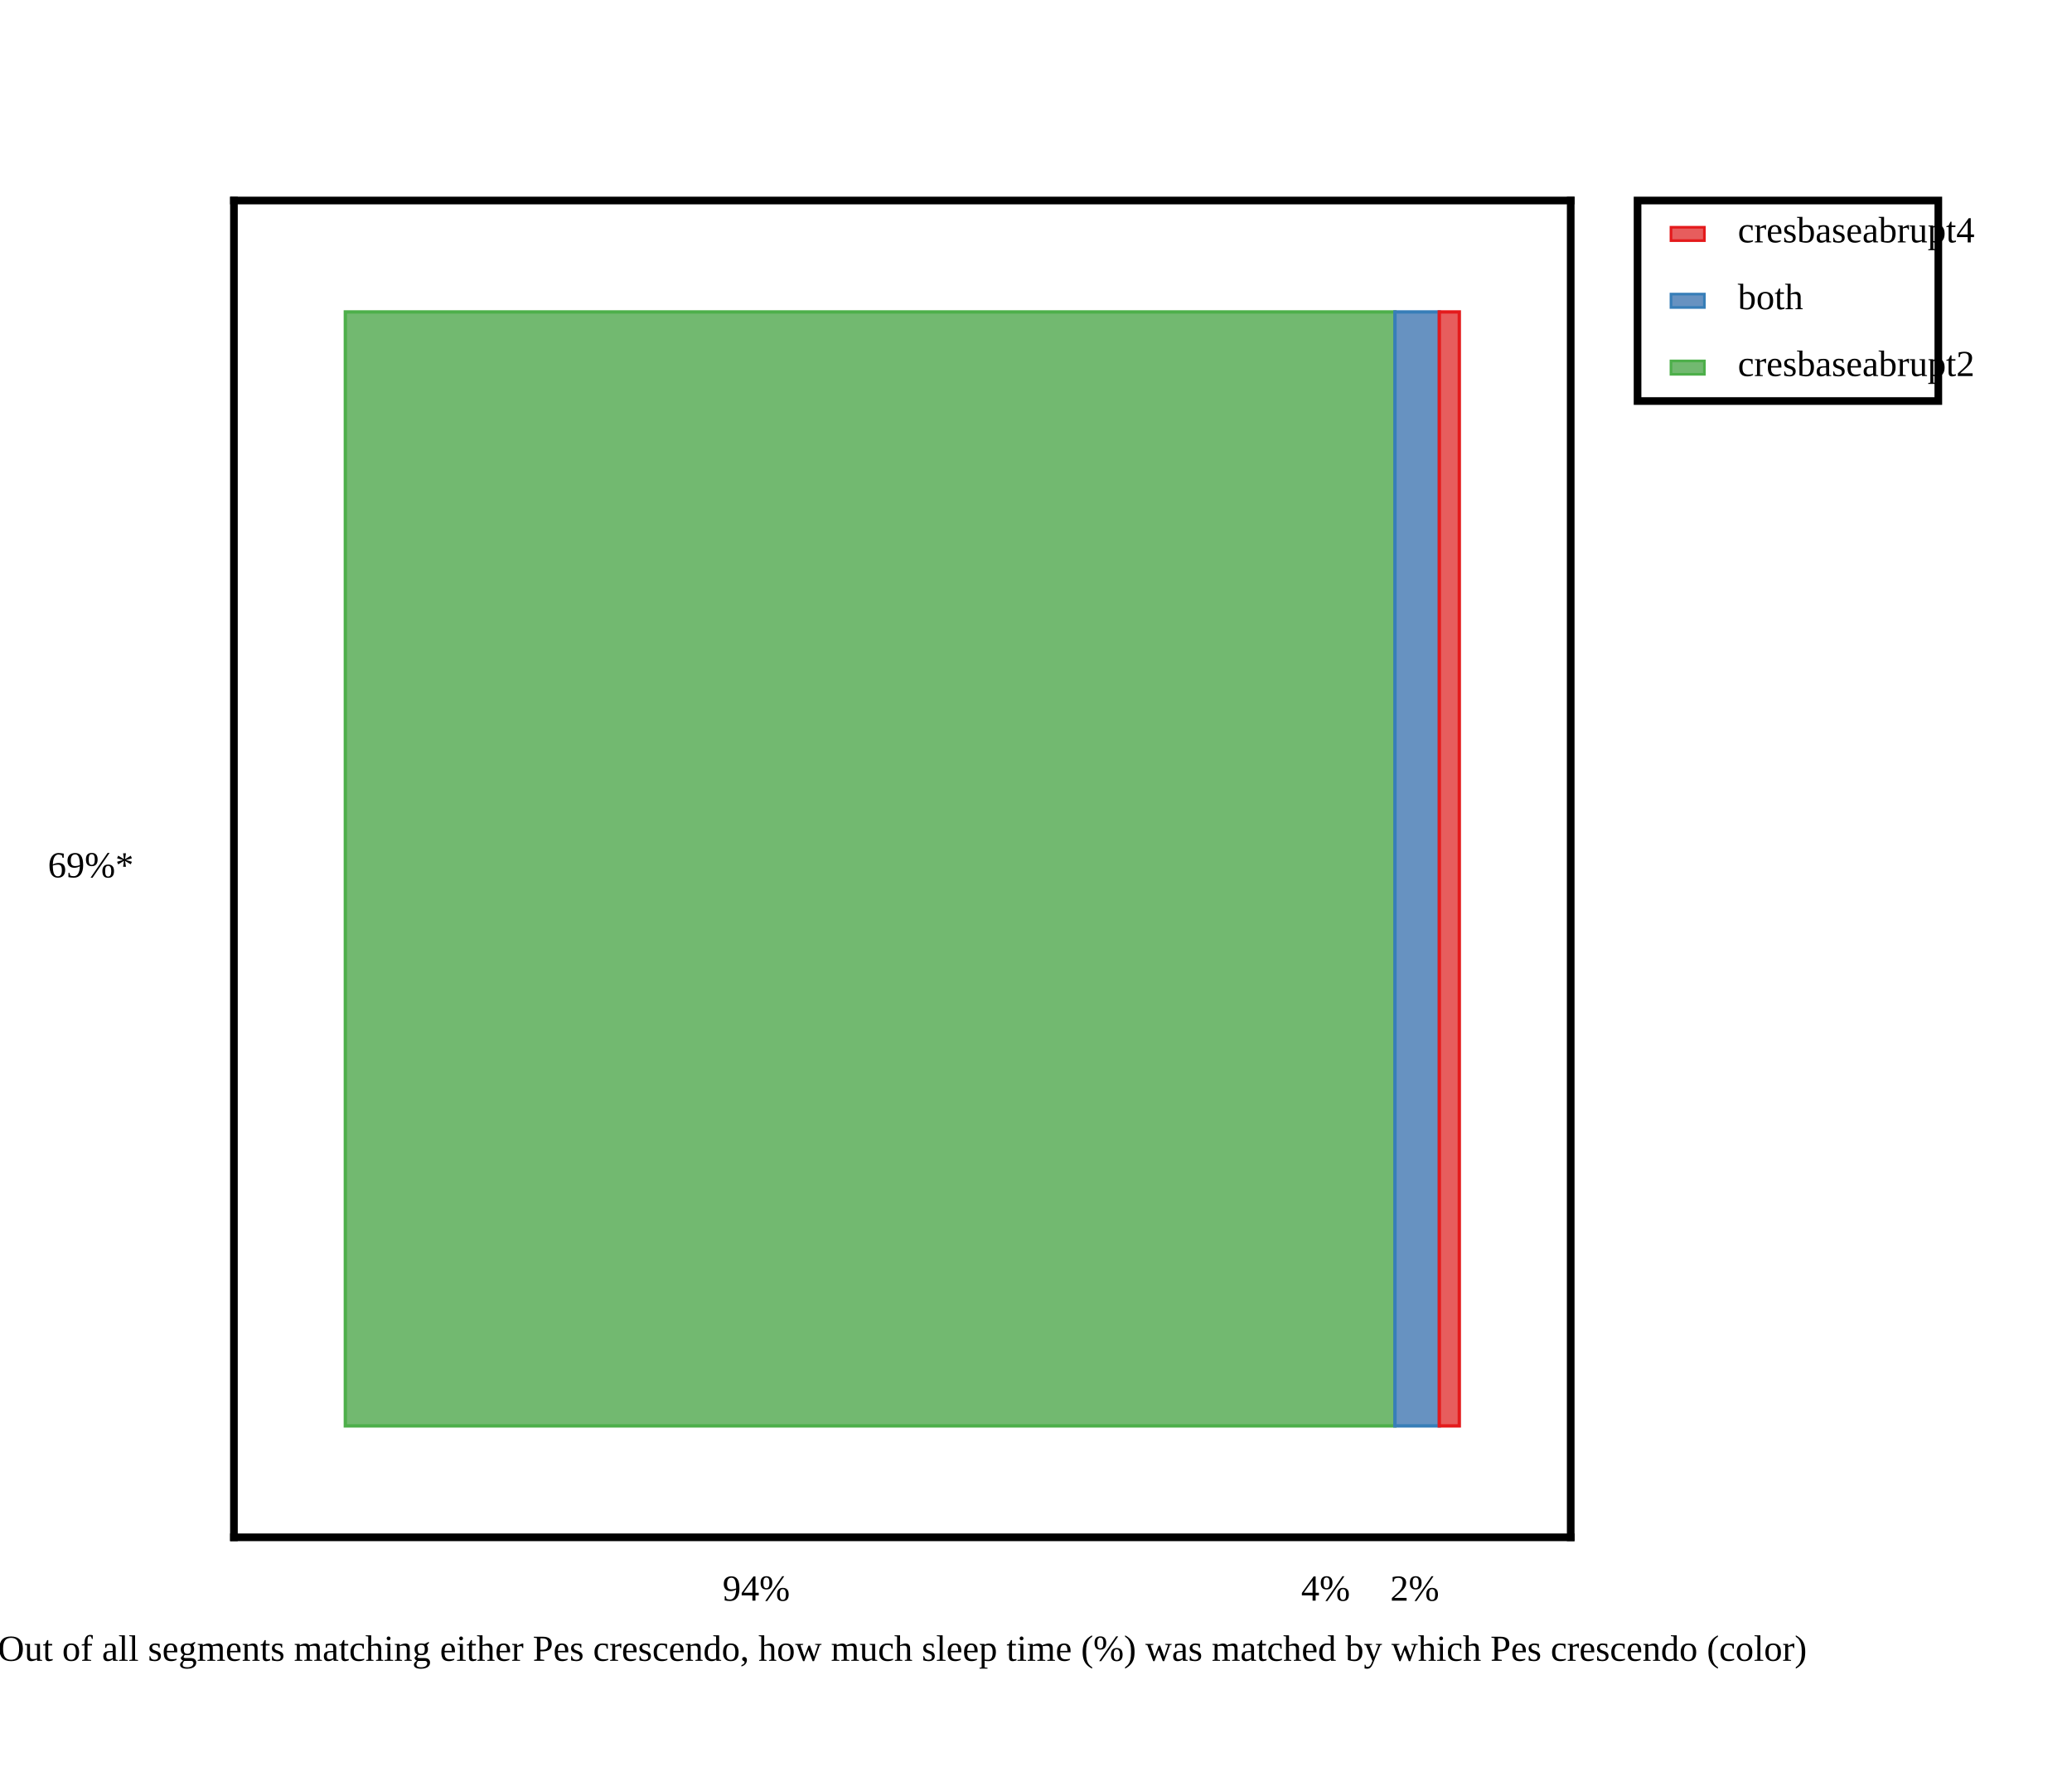
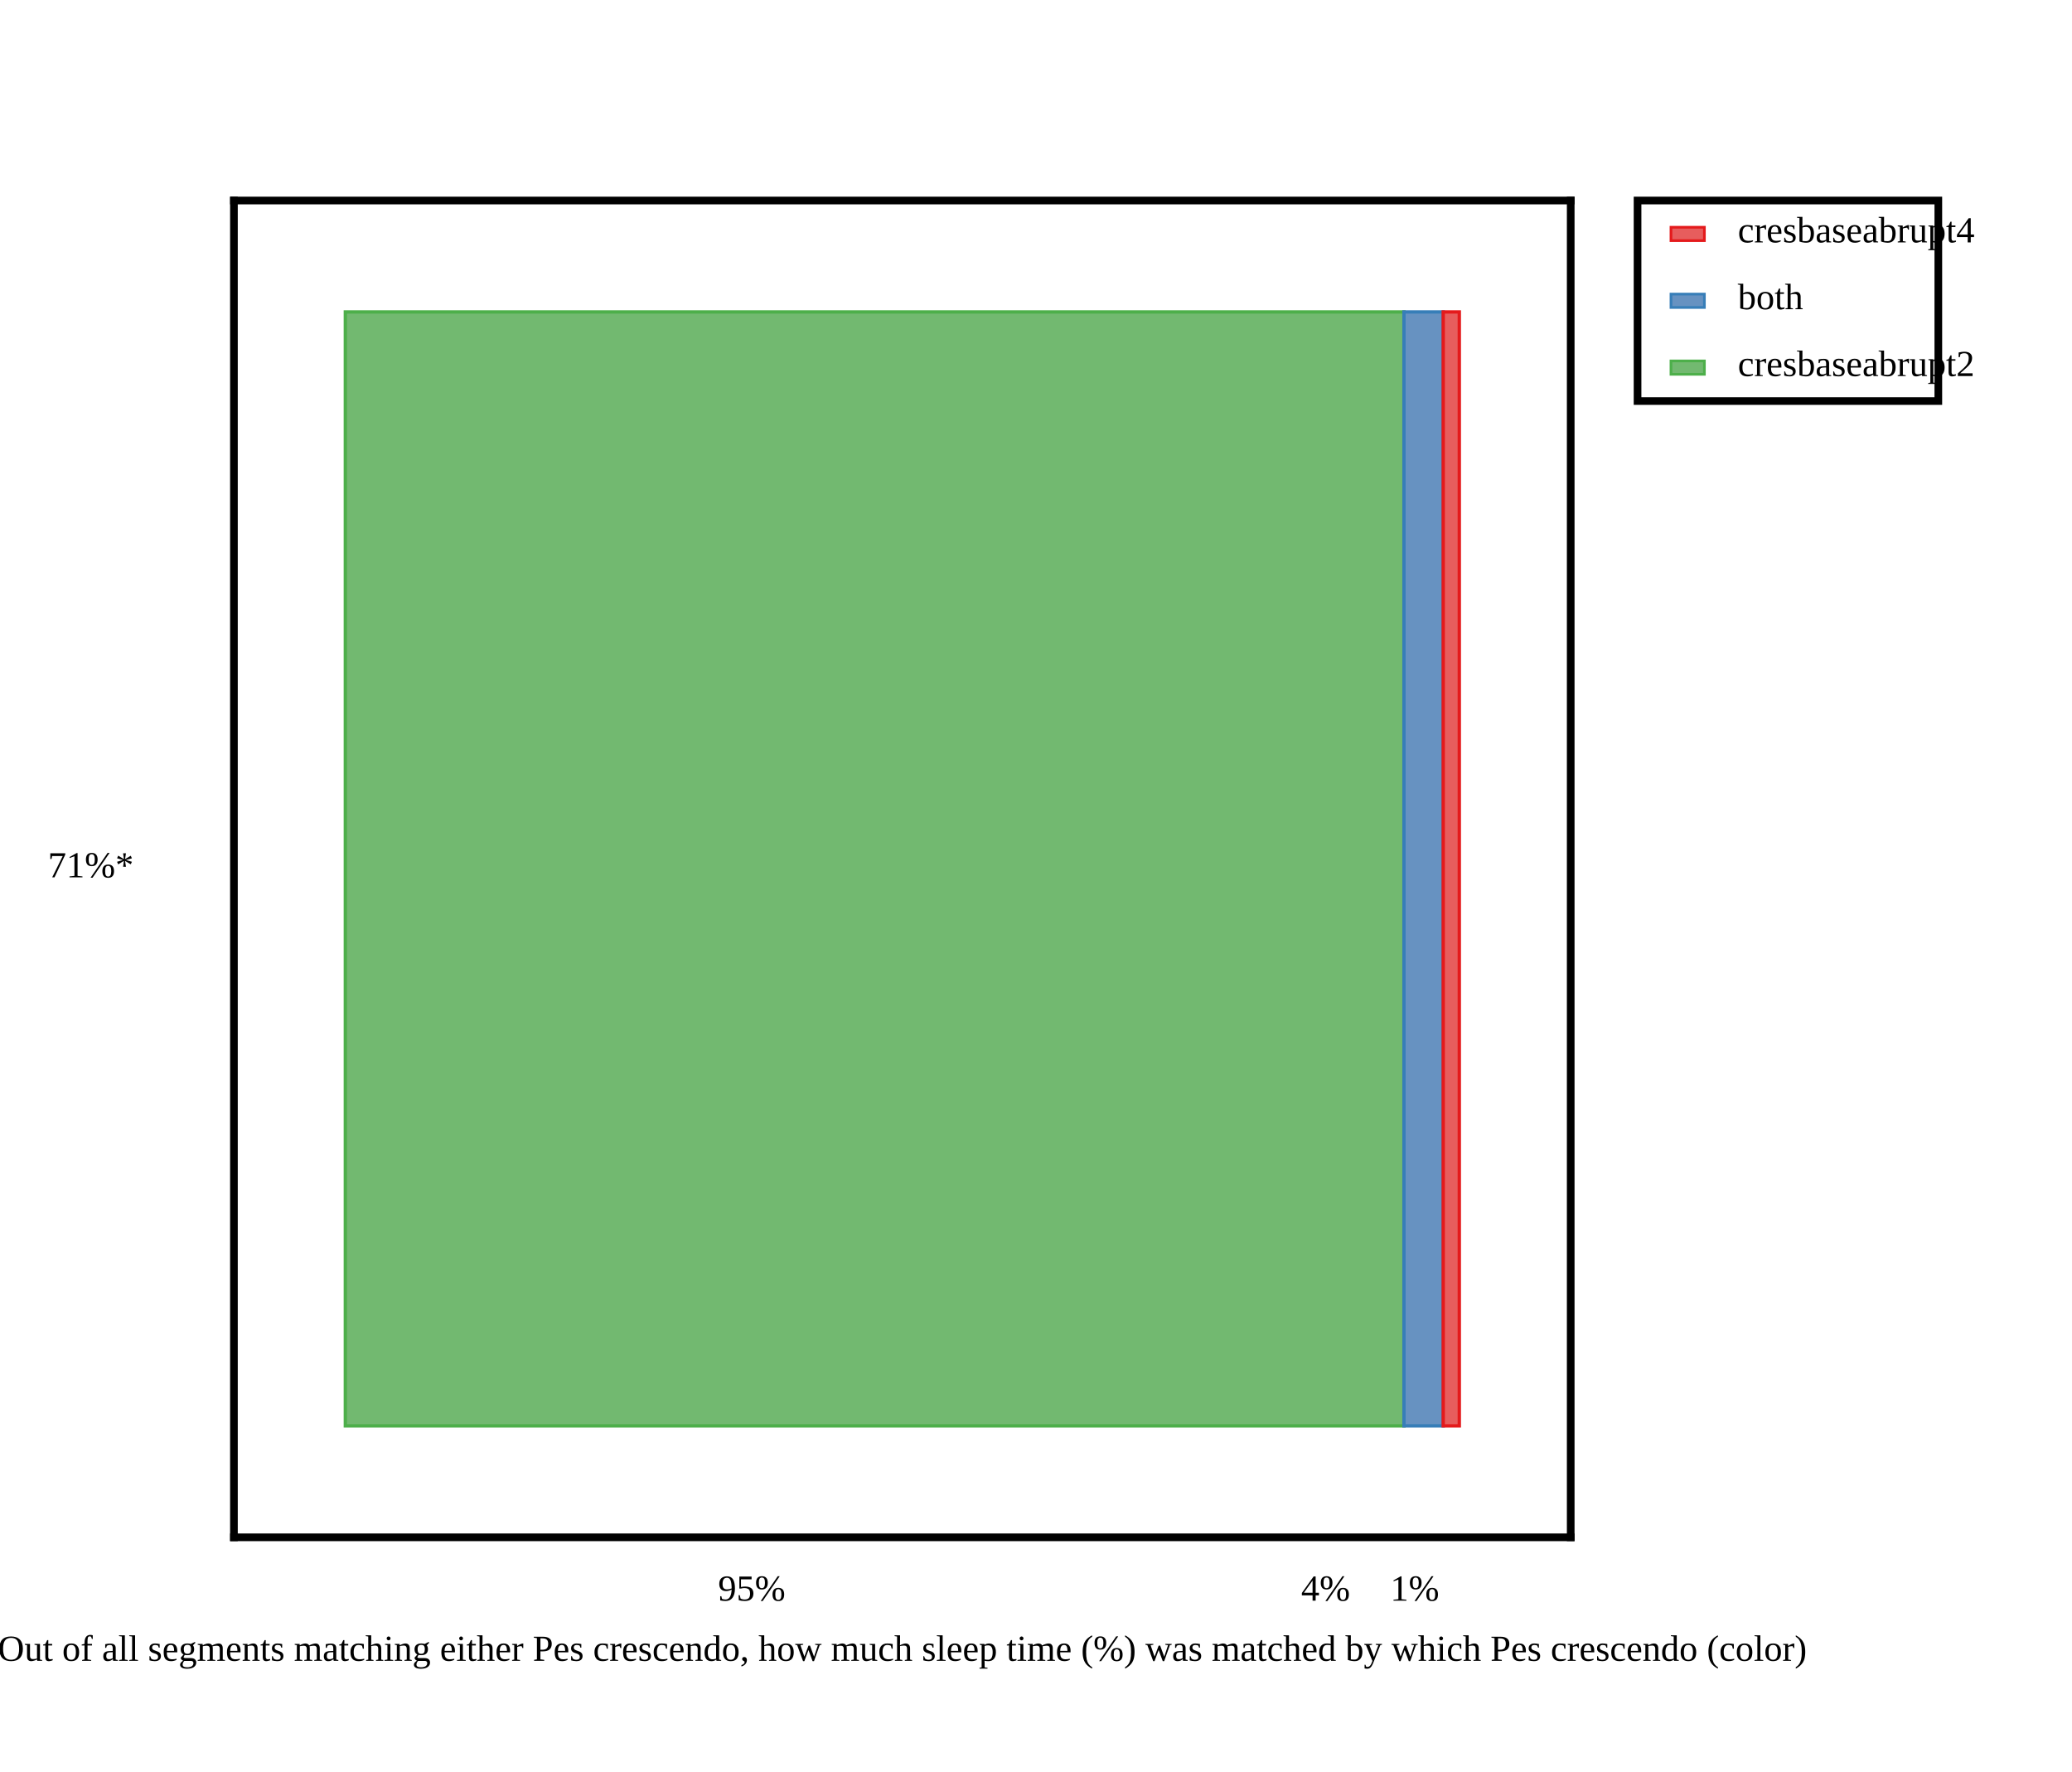
<svg xmlns="http://www.w3.org/2000/svg" height="530" stroke-opacity="1" viewBox="0.0 0.0 620 530.0" font-size="1" width="620" stroke="rgb(0,0,0)" version="1.1">
  <defs />
  <g stroke-linejoin="miter" stroke-opacity="1.0" fill-opacity="0.0" stroke="rgb(0,0,0)" stroke-width="2.293" fill="rgb(0,0,0)" stroke-linecap="square" stroke-miterlimit="10.0">
    <path d="M 70,460 v -400 M 470,460 v -400 " />
  </g>
  <g stroke-linejoin="miter" stroke-opacity="1.0" fill-opacity="1.0" font-size="11.0px" stroke="rgb(0,0,0)" stroke-width="2.293" fill="rgb(0,0,0)" stroke-linecap="butt" stroke-miterlimit="10.0">
-     <text dominant-baseline="middle" transform="matrix(1,0,0,1,40,260)" stroke="none" text-anchor="end">69%*</text>
+     <text dominant-baseline="middle" transform="matrix(1,0,0,1,40,260)" stroke="none" text-anchor="end">71%*</text>
  </g>
  <g stroke-linejoin="miter" stroke-opacity="1.0" fill-opacity="0.0" stroke="rgb(0,0,0)" stroke-width="2.293" fill="rgb(0,0,0)" stroke-linecap="square" stroke-miterlimit="10.0">
    <path d="M 70,460 h 400 M 70,60 h 400 " />
  </g>
  <g stroke-linejoin="miter" stroke-opacity="1.0" fill-opacity="1.0" font-size="11.0px" stroke="rgb(0,0,0)" stroke-width="2.293" fill="rgb(0,0,0)" stroke-linecap="butt" stroke-miterlimit="10.0">
    <text dominant-baseline="text-before-edge" transform="matrix(1,0,0,1,270,490)" stroke="none" text-anchor="middle">Out of all segments matching either Pes crescendo, how much sleep time (%) was matched by which Pes crescendo (color)</text>
  </g>
  <g stroke-linejoin="miter" stroke-opacity="1.0" fill-opacity="1.0" font-size="11.0px" stroke="rgb(0,0,0)" stroke-width="2.293" fill="rgb(0,0,0)" stroke-linecap="butt" stroke-miterlimit="10.0">
-     <text dominant-baseline="text-before-edge" transform="matrix(1,0,0,1,423.3333,472)" stroke="none" text-anchor="middle">2%</text>
+     <text dominant-baseline="text-before-edge" transform="matrix(1,0,0,1,423.3333,472)" stroke="none" text-anchor="middle">1%</text>
  </g>
  <g stroke-linejoin="miter" stroke-opacity="1.0" fill-opacity="1.0" font-size="11.0px" stroke="rgb(0,0,0)" stroke-width="2.293" fill="rgb(0,0,0)" stroke-linecap="butt" stroke-miterlimit="10.0">
    <text dominant-baseline="text-before-edge" transform="matrix(1,0,0,1,396.6667,472)" stroke="none" text-anchor="middle">4%</text>
  </g>
  <g stroke-linejoin="miter" stroke-opacity="1.0" fill-opacity="1.0" font-size="11.0px" stroke="rgb(0,0,0)" stroke-width="2.293" fill="rgb(0,0,0)" stroke-linecap="butt" stroke-miterlimit="10.0">
-     <text dominant-baseline="text-before-edge" transform="matrix(1,0,0,1,226.2956,472)" stroke="none" text-anchor="middle">94%</text>
+     <text dominant-baseline="text-before-edge" transform="matrix(1,0,0,1,224.9474,472)" stroke="none" text-anchor="middle">95%</text>
  </g>
  <g stroke-linejoin="miter" stroke-opacity="1.0" fill-opacity="1.0" stroke="rgb(77,175,74)" stroke-width="1.0" fill="rgb(114,185,112)" stroke-linecap="butt" stroke-miterlimit="10.0">
    <defs>
      <clipPath id="cresbaseabruptcresbaseabruptmyClip1">
        <path d="M 470,460 l -0,-400 h -400 l -0,400 Z" />
      </clipPath>
    </defs>
    <g clip-path="url(#cresbaseabruptcresbaseabruptmyClip1)">
-       <path d="M 103.333,426.667 v -333.333 h 314.075 v 333.333 Z" />
+       <path d="M 103.333,426.667 v -333.333 h 316.772 v 333.333 Z" />
    </g>
  </g>
  <g stroke-linejoin="miter" stroke-opacity="1.0" fill-opacity="1.0" stroke="rgb(55,126,184)" stroke-width="1.0" fill="rgb(103,146,193)" stroke-linecap="butt" stroke-miterlimit="10.0">
    <defs>
      <clipPath id="cresbaseabruptcresbaseabruptmyClip2">
        <path d="M 470,460 l -0,-400 h -400 l -0,400 Z" />
      </clipPath>
    </defs>
    <g clip-path="url(#cresbaseabruptcresbaseabruptmyClip2)">
-       <path d="M 417.409,426.667 v -333.333 h 13.267 v 333.333 Z" />
+       <path d="M 420.105,426.667 v -333.333 h 11.742 v 333.333 Z" />
    </g>
  </g>
  <g stroke-linejoin="miter" stroke-opacity="1.0" fill-opacity="1.0" stroke="rgb(228,26,28)" stroke-width="1.0" fill="rgb(231,93,93)" stroke-linecap="butt" stroke-miterlimit="10.0">
    <defs>
      <clipPath id="cresbaseabruptcresbaseabruptmyClip3">
        <path d="M 470,460 l -0,-400 h -400 l -0,400 Z" />
      </clipPath>
    </defs>
    <g clip-path="url(#cresbaseabruptcresbaseabruptmyClip3)">
-       <path d="M 430.675,426.667 v -333.333 h 5.991 v 333.333 Z" />
+       <path d="M 431.847,426.667 v -333.333 h 4.819 v 333.333 Z" />
    </g>
  </g>
  <g stroke-linejoin="miter" stroke-opacity="1.0" fill-opacity="1.0" font-size="11.0px" stroke="rgb(0,0,0)" stroke-width="2.293" fill="rgb(0,0,0)" stroke-linecap="butt" stroke-miterlimit="10.0">
    <text dominant-baseline="text-after-edge" transform="matrix(1,0,0,1,270,40)" stroke="none" text-anchor="middle" />
  </g>
  <g stroke-linejoin="miter" stroke-opacity="1.0" fill-opacity="0.0" stroke="rgb(0,0,0)" stroke-width="2.293" fill="rgb(0,0,0)" stroke-linecap="butt" stroke-miterlimit="10.0">
    <path d="M 580,120 l -0,-60 h -90 l -0,60 Z" />
  </g>
  <g stroke-linejoin="miter" stroke-opacity="1.0" fill-opacity="1.0" font-size="11.0px" stroke="rgb(0,0,0)" stroke-width="2.293" fill="rgb(0,0,0)" stroke-linecap="butt" stroke-miterlimit="10.0">
    <text dominant-baseline="middle" transform="matrix(1,0,0,1,520,110)" stroke="none" text-anchor="start">cresbaseabrupt2</text>
  </g>
  <g stroke-linejoin="miter" stroke-opacity="1.0" fill-opacity="1.0" stroke="rgb(77,175,74)" stroke-width="0.8" fill="rgb(114,185,112)" stroke-linecap="butt" stroke-miterlimit="10.0">
    <path d="M 500,108 l 10,0 v 4 l -10,0 Z" />
  </g>
  <g stroke-linejoin="miter" stroke-opacity="1.0" fill-opacity="1.0" font-size="11.0px" stroke="rgb(0,0,0)" stroke-width="2.293" fill="rgb(0,0,0)" stroke-linecap="butt" stroke-miterlimit="10.0">
    <text dominant-baseline="middle" transform="matrix(1,0,0,1,520,90)" stroke="none" text-anchor="start">both</text>
  </g>
  <g stroke-linejoin="miter" stroke-opacity="1.0" fill-opacity="1.0" stroke="rgb(55,126,184)" stroke-width="0.8" fill="rgb(103,146,193)" stroke-linecap="butt" stroke-miterlimit="10.0">
    <path d="M 500,88 l 10,0 v 4 l -10,0 Z" />
  </g>
  <g stroke-linejoin="miter" stroke-opacity="1.0" fill-opacity="1.0" font-size="11.0px" stroke="rgb(0,0,0)" stroke-width="2.293" fill="rgb(0,0,0)" stroke-linecap="butt" stroke-miterlimit="10.0">
    <text dominant-baseline="middle" transform="matrix(1,0,0,1,520,70)" stroke="none" text-anchor="start">cresbaseabrupt4</text>
  </g>
  <g stroke-linejoin="miter" stroke-opacity="1.0" fill-opacity="1.0" stroke="rgb(228,26,28)" stroke-width="0.8" fill="rgb(231,93,93)" stroke-linecap="butt" stroke-miterlimit="10.0">
    <path d="M 500,68 l 10,0 v 4 l -10,0 Z" />
  </g>
</svg>
